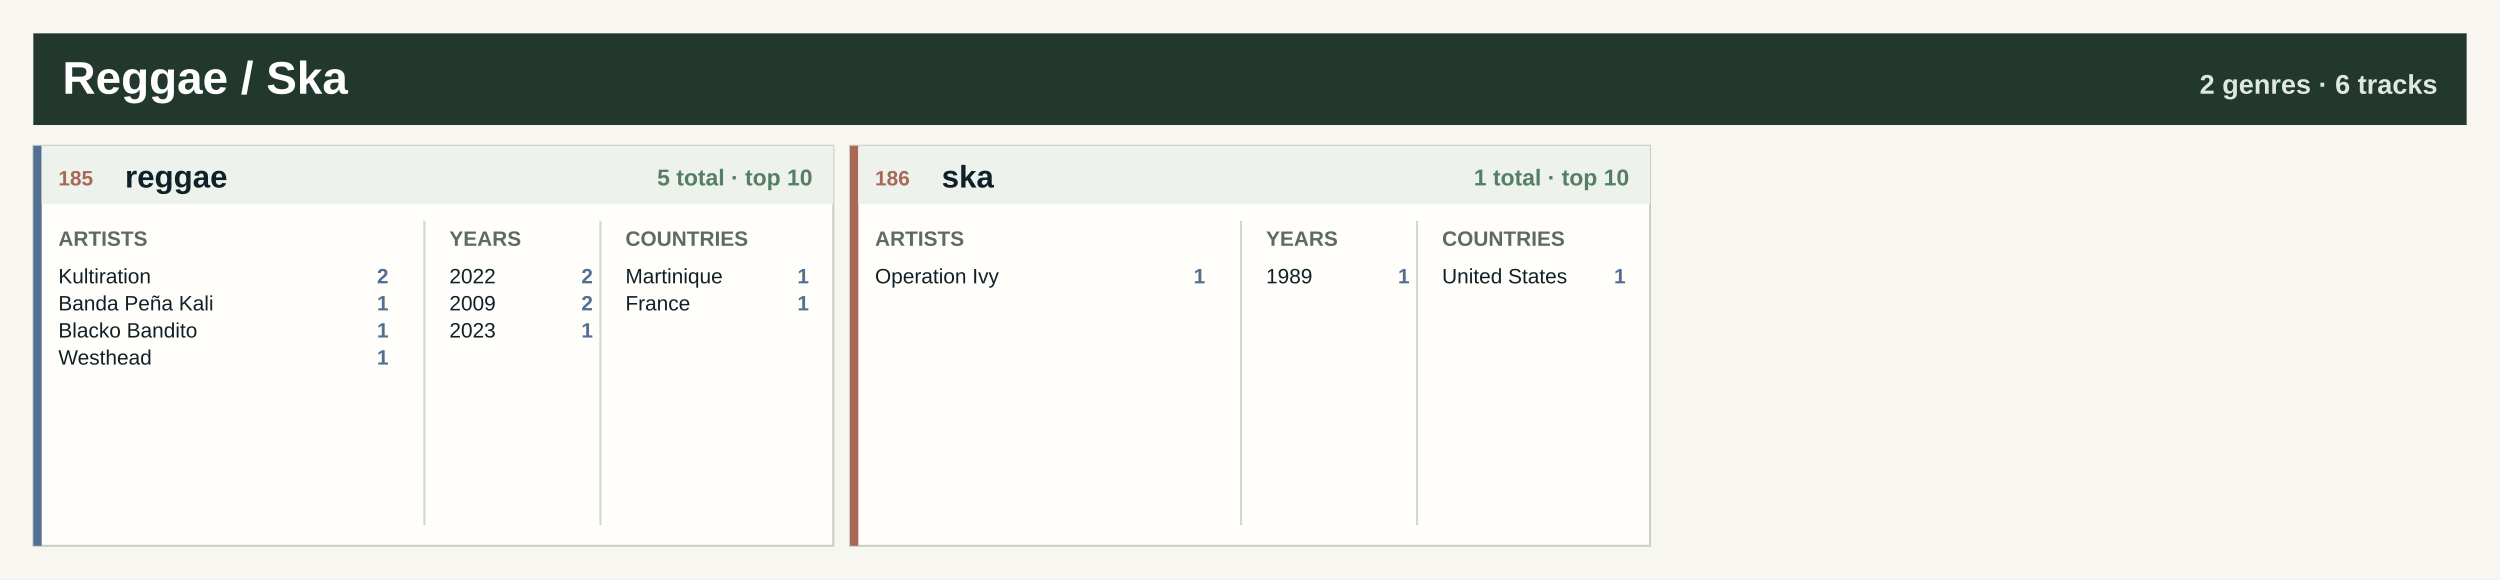
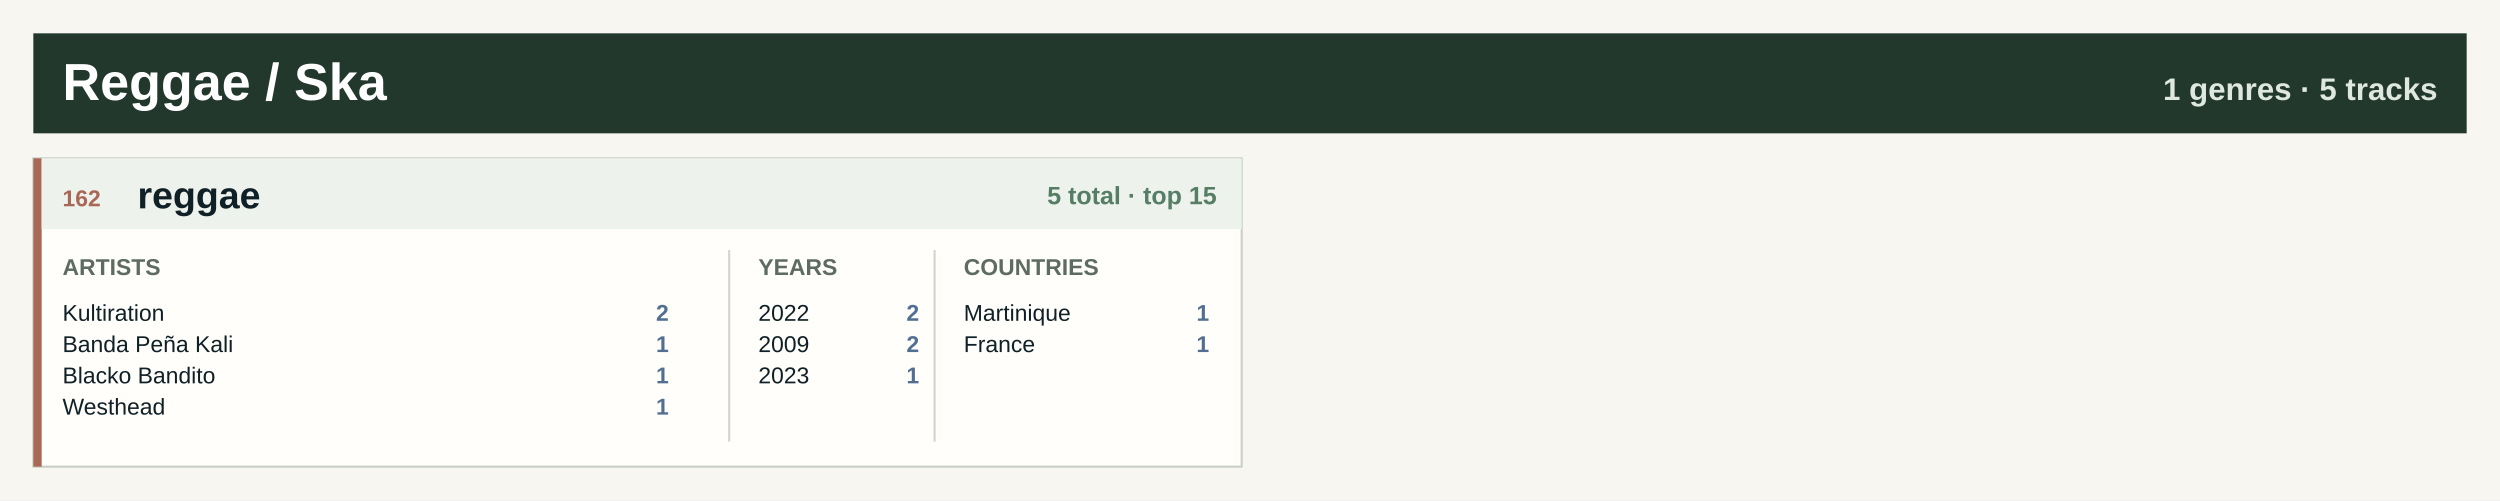
- <svg xmlns="http://www.w3.org/2000/svg" width="1200" height="278" viewBox="0 0 1200 278" role="img" aria-label="Reggae / Ska genre atlas">
-   <rect width="1200" height="278" fill="#f7f6f0" />
-   <rect x="16" y="16" width="1168" height="44" fill="#22382d" />
-   <text x="30.0" y="45.0" font-family="Segoe UI, Arial, sans-serif" font-size="22" font-weight="800" fill="#ffffff" text-anchor="start">Reggae / Ska</text>
-   <text x="1170.0" y="45.0" font-family="Segoe UI, Arial, sans-serif" font-size="13" font-weight="800" fill="#dfe8df" text-anchor="end">2 genres · 6 tracks</text>
-   <rect x="16.0" y="70.0" width="384.0" height="192" fill="#fffefa" stroke="#c7d0c7" />
-   <rect x="16.0" y="70.0" width="4" height="192" fill="#526f92" />
-   <rect x="20.0" y="70.0" width="380.0" height="28" fill="#edf2ed" />
-   <text x="28.0" y="89.0" font-family="Segoe UI, Arial, sans-serif" font-size="10" font-weight="800" fill="#a96855" text-anchor="start">185</text>
-   <text x="60.0" y="90.0" font-family="Segoe UI, Arial, sans-serif" font-size="15" font-weight="800" fill="#102027" text-anchor="start">reggae</text>
-   <text x="390.0" y="89.0" font-family="Segoe UI, Arial, sans-serif" font-size="11" font-weight="800" fill="#557e64" text-anchor="end">5 total · top 10</text>
-   <text x="28.0" y="118.0" font-family="Segoe UI, Arial, sans-serif" font-size="10" font-weight="800" fill="#5d6b62" text-anchor="start">ARTISTS</text>
-   <text x="215.7" y="118.0" font-family="Segoe UI, Arial, sans-serif" font-size="10" font-weight="800" fill="#5d6b62" text-anchor="start">YEARS</text>
-   <text x="300.2" y="118.0" font-family="Segoe UI, Arial, sans-serif" font-size="10" font-weight="800" fill="#5d6b62" text-anchor="start">COUNTRIES</text>
-   <line x1="203.7" y1="106" x2="203.7" y2="252" stroke="#cfd6ce" />
-   <line x1="288.2" y1="106" x2="288.2" y2="252" stroke="#cfd6ce" />
-   <text x="28.0" y="136.0" font-family="Segoe UI, Arial, sans-serif" font-size="10" font-weight="400" fill="#102027" text-anchor="start">Kultiration</text>
-   <text x="186.5" y="136.0" font-family="Segoe UI, Arial, sans-serif" font-size="10" font-weight="800" fill="#526f92" text-anchor="end">2</text>
-   <text x="28.0" y="149.0" font-family="Segoe UI, Arial, sans-serif" font-size="10" font-weight="400" fill="#102027" text-anchor="start">Banda Peña Kali</text>
-   <text x="186.5" y="149.0" font-family="Segoe UI, Arial, sans-serif" font-size="10" font-weight="800" fill="#526f92" text-anchor="end">1</text>
-   <text x="28.0" y="162.0" font-family="Segoe UI, Arial, sans-serif" font-size="10" font-weight="400" fill="#102027" text-anchor="start">Blacko Bandito</text>
-   <text x="186.5" y="162.0" font-family="Segoe UI, Arial, sans-serif" font-size="10" font-weight="800" fill="#526f92" text-anchor="end">1</text>
-   <text x="28.0" y="175.0" font-family="Segoe UI, Arial, sans-serif" font-size="10" font-weight="400" fill="#102027" text-anchor="start">Westhead</text>
-   <text x="186.5" y="175.0" font-family="Segoe UI, Arial, sans-serif" font-size="10" font-weight="800" fill="#526f92" text-anchor="end">1</text>
-   <text x="215.7" y="136.0" font-family="Segoe UI, Arial, sans-serif" font-size="10" font-weight="400" fill="#102027" text-anchor="start">2022</text>
-   <text x="284.6" y="136.0" font-family="Segoe UI, Arial, sans-serif" font-size="10" font-weight="800" fill="#526f92" text-anchor="end">2</text>
-   <text x="215.7" y="149.0" font-family="Segoe UI, Arial, sans-serif" font-size="10" font-weight="400" fill="#102027" text-anchor="start">2009</text>
-   <text x="284.6" y="149.0" font-family="Segoe UI, Arial, sans-serif" font-size="10" font-weight="800" fill="#526f92" text-anchor="end">2</text>
-   <text x="215.7" y="162.0" font-family="Segoe UI, Arial, sans-serif" font-size="10" font-weight="400" fill="#102027" text-anchor="start">2023</text>
-   <text x="284.6" y="162.0" font-family="Segoe UI, Arial, sans-serif" font-size="10" font-weight="800" fill="#526f92" text-anchor="end">1</text>
-   <text x="300.2" y="136.0" font-family="Segoe UI, Arial, sans-serif" font-size="10" font-weight="400" fill="#102027" text-anchor="start">Martinique</text>
-   <text x="388.3" y="136.0" font-family="Segoe UI, Arial, sans-serif" font-size="10" font-weight="800" fill="#526f92" text-anchor="end">1</text>
-   <text x="300.2" y="149.0" font-family="Segoe UI, Arial, sans-serif" font-size="10" font-weight="400" fill="#102027" text-anchor="start">France</text>
-   <text x="388.3" y="149.0" font-family="Segoe UI, Arial, sans-serif" font-size="10" font-weight="800" fill="#526f92" text-anchor="end">1</text>
-   <rect x="408.0" y="70.0" width="384.0" height="192" fill="#fffefa" stroke="#c7d0c7" />
-   <rect x="408.0" y="70.0" width="4" height="192" fill="#a96855" />
-   <rect x="412.0" y="70.0" width="380.0" height="28" fill="#edf2ed" />
-   <text x="420.0" y="89.0" font-family="Segoe UI, Arial, sans-serif" font-size="10" font-weight="800" fill="#a96855" text-anchor="start">186</text>
-   <text x="452.0" y="90.0" font-family="Segoe UI, Arial, sans-serif" font-size="15" font-weight="800" fill="#102027" text-anchor="start">ska</text>
-   <text x="782.0" y="89.0" font-family="Segoe UI, Arial, sans-serif" font-size="11" font-weight="800" fill="#557e64" text-anchor="end">1 total · top 10</text>
-   <text x="420.0" y="118.0" font-family="Segoe UI, Arial, sans-serif" font-size="10" font-weight="800" fill="#5d6b62" text-anchor="start">ARTISTS</text>
-   <text x="607.7" y="118.0" font-family="Segoe UI, Arial, sans-serif" font-size="10" font-weight="800" fill="#5d6b62" text-anchor="start">YEARS</text>
-   <text x="692.2" y="118.0" font-family="Segoe UI, Arial, sans-serif" font-size="10" font-weight="800" fill="#5d6b62" text-anchor="start">COUNTRIES</text>
-   <line x1="595.7" y1="106" x2="595.7" y2="252" stroke="#cfd6ce" />
-   <line x1="680.2" y1="106" x2="680.2" y2="252" stroke="#cfd6ce" />
-   <text x="420.0" y="136.0" font-family="Segoe UI, Arial, sans-serif" font-size="10" font-weight="400" fill="#102027" text-anchor="start">Operation Ivy</text>
-   <text x="578.5" y="136.0" font-family="Segoe UI, Arial, sans-serif" font-size="10" font-weight="800" fill="#526f92" text-anchor="end">1</text>
-   <text x="607.7" y="136.0" font-family="Segoe UI, Arial, sans-serif" font-size="10" font-weight="400" fill="#102027" text-anchor="start">1989</text>
-   <text x="676.6" y="136.0" font-family="Segoe UI, Arial, sans-serif" font-size="10" font-weight="800" fill="#526f92" text-anchor="end">1</text>
-   <text x="692.2" y="136.0" font-family="Segoe UI, Arial, sans-serif" font-size="10" font-weight="400" fill="#102027" text-anchor="start">United States</text>
-   <text x="780.3" y="136.0" font-family="Segoe UI, Arial, sans-serif" font-size="10" font-weight="800" fill="#526f92" text-anchor="end">1</text>
+ <svg xmlns="http://www.w3.org/2000/svg" width="1200" height="240" viewBox="0 0 1200 240" role="img" aria-label="Reggae / Ska genre atlas">
+   <rect width="1200" height="240" fill="#f7f6f0" />
+   <rect x="16" y="16" width="1168" height="48" fill="#22382d" />
+   <text x="30.0" y="48.0" font-family="Segoe UI, Arial, sans-serif" font-size="25" font-weight="800" fill="#ffffff" text-anchor="start">Reggae / Ska</text>
+   <text x="1170.0" y="48.0" font-family="Segoe UI, Arial, sans-serif" font-size="15" font-weight="800" fill="#dfe8df" text-anchor="end">1 genres · 5 tracks</text>
+   <rect x="16.0" y="76.0" width="580.0" height="148" fill="#fffefa" stroke="#c7d0c7" />
+   <rect x="16.0" y="76.0" width="4" height="148" fill="#a96855" />
+   <rect x="20.0" y="76.0" width="576.0" height="34" fill="#edf2ed" />
+   <text x="30.0" y="99.0" font-family="Segoe UI, Arial, sans-serif" font-size="11" font-weight="800" fill="#a96855" text-anchor="start">162</text>
+   <text x="66.0" y="100.0" font-family="Segoe UI, Arial, sans-serif" font-size="18" font-weight="800" fill="#102027" text-anchor="start">reggae</text>
+   <text x="584.0" y="98.0" font-family="Segoe UI, Arial, sans-serif" font-size="12" font-weight="800" fill="#557e64" text-anchor="end">5 total · top 15</text>
+   <text x="30.0" y="132.0" font-family="Segoe UI, Arial, sans-serif" font-size="11" font-weight="800" fill="#5d6b62" text-anchor="start">ARTISTS</text>
+   <text x="364.0" y="132.0" font-family="Segoe UI, Arial, sans-serif" font-size="11" font-weight="800" fill="#5d6b62" text-anchor="start">YEARS</text>
+   <text x="462.6" y="132.0" font-family="Segoe UI, Arial, sans-serif" font-size="11" font-weight="800" fill="#5d6b62" text-anchor="start">COUNTRIES</text>
+   <line x1="350.0" y1="120.0" x2="350.0" y2="212.0" stroke="#cfd6ce" />
+   <line x1="448.6" y1="120.0" x2="448.6" y2="212.0" stroke="#cfd6ce" />
+   <text x="30.0" y="154.0" font-family="Segoe UI, Arial, sans-serif" font-size="11" font-weight="400" fill="#102027" text-anchor="start">Kultiration</text>
+   <text x="321.0" y="154.0" font-family="Segoe UI, Arial, sans-serif" font-size="11" font-weight="800" fill="#526f92" text-anchor="end">2</text>
+   <text x="30.0" y="169.0" font-family="Segoe UI, Arial, sans-serif" font-size="11" font-weight="400" fill="#102027" text-anchor="start">Banda Peña Kali</text>
+   <text x="321.0" y="169.0" font-family="Segoe UI, Arial, sans-serif" font-size="11" font-weight="800" fill="#526f92" text-anchor="end">1</text>
+   <text x="30.0" y="184.0" font-family="Segoe UI, Arial, sans-serif" font-size="11" font-weight="400" fill="#102027" text-anchor="start">Blacko Bandito</text>
+   <text x="321.0" y="184.0" font-family="Segoe UI, Arial, sans-serif" font-size="11" font-weight="800" fill="#526f92" text-anchor="end">1</text>
+   <text x="30.0" y="199.0" font-family="Segoe UI, Arial, sans-serif" font-size="11" font-weight="400" fill="#102027" text-anchor="start">Westhead</text>
+   <text x="321.0" y="199.0" font-family="Segoe UI, Arial, sans-serif" font-size="11" font-weight="800" fill="#526f92" text-anchor="end">1</text>
+   <text x="364.0" y="154.0" font-family="Segoe UI, Arial, sans-serif" font-size="11" font-weight="400" fill="#102027" text-anchor="start">2022</text>
+   <text x="441.2" y="154.0" font-family="Segoe UI, Arial, sans-serif" font-size="11" font-weight="800" fill="#526f92" text-anchor="end">2</text>
+   <text x="364.0" y="169.0" font-family="Segoe UI, Arial, sans-serif" font-size="11" font-weight="400" fill="#102027" text-anchor="start">2009</text>
+   <text x="441.2" y="169.0" font-family="Segoe UI, Arial, sans-serif" font-size="11" font-weight="800" fill="#526f92" text-anchor="end">2</text>
+   <text x="364.0" y="184.0" font-family="Segoe UI, Arial, sans-serif" font-size="11" font-weight="400" fill="#102027" text-anchor="start">2023</text>
+   <text x="441.2" y="184.0" font-family="Segoe UI, Arial, sans-serif" font-size="11" font-weight="800" fill="#526f92" text-anchor="end">1</text>
+   <text x="462.6" y="154.0" font-family="Segoe UI, Arial, sans-serif" font-size="11" font-weight="400" fill="#102027" text-anchor="start">Martinique</text>
+   <text x="580.4" y="154.0" font-family="Segoe UI, Arial, sans-serif" font-size="11" font-weight="800" fill="#526f92" text-anchor="end">1</text>
+   <text x="462.6" y="169.0" font-family="Segoe UI, Arial, sans-serif" font-size="11" font-weight="400" fill="#102027" text-anchor="start">France</text>
+   <text x="580.4" y="169.0" font-family="Segoe UI, Arial, sans-serif" font-size="11" font-weight="800" fill="#526f92" text-anchor="end">1</text>
</svg>
